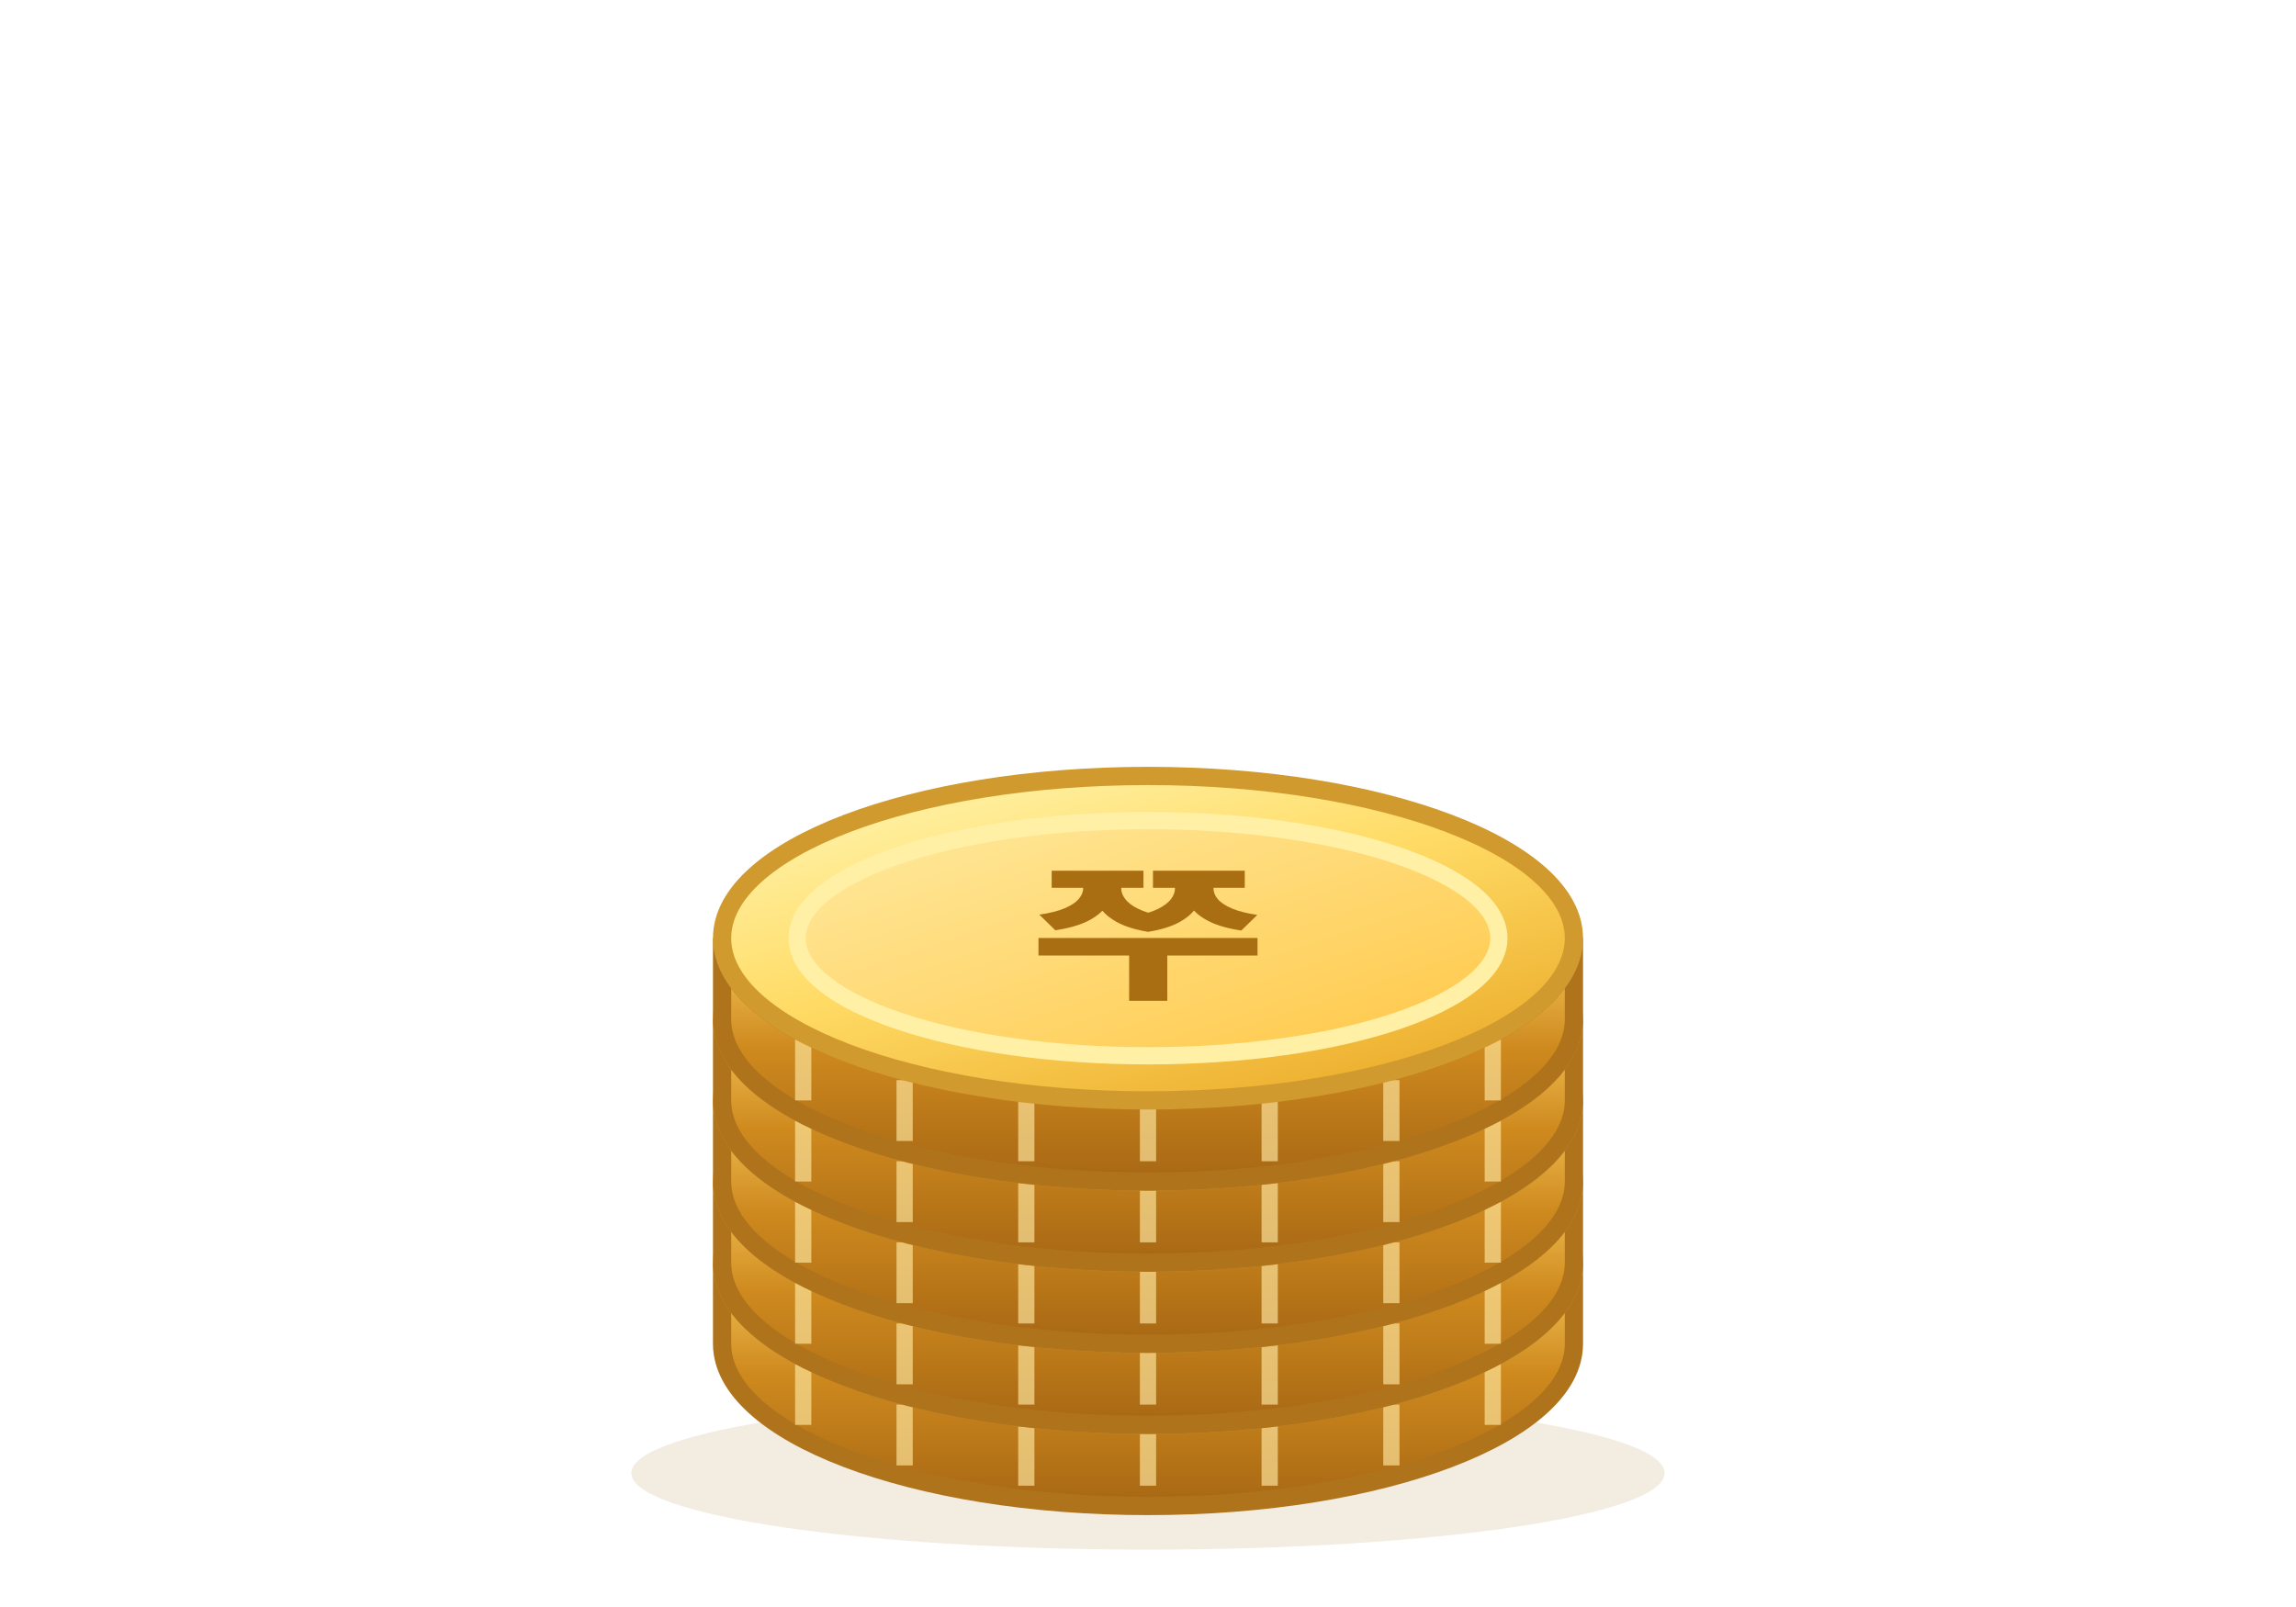
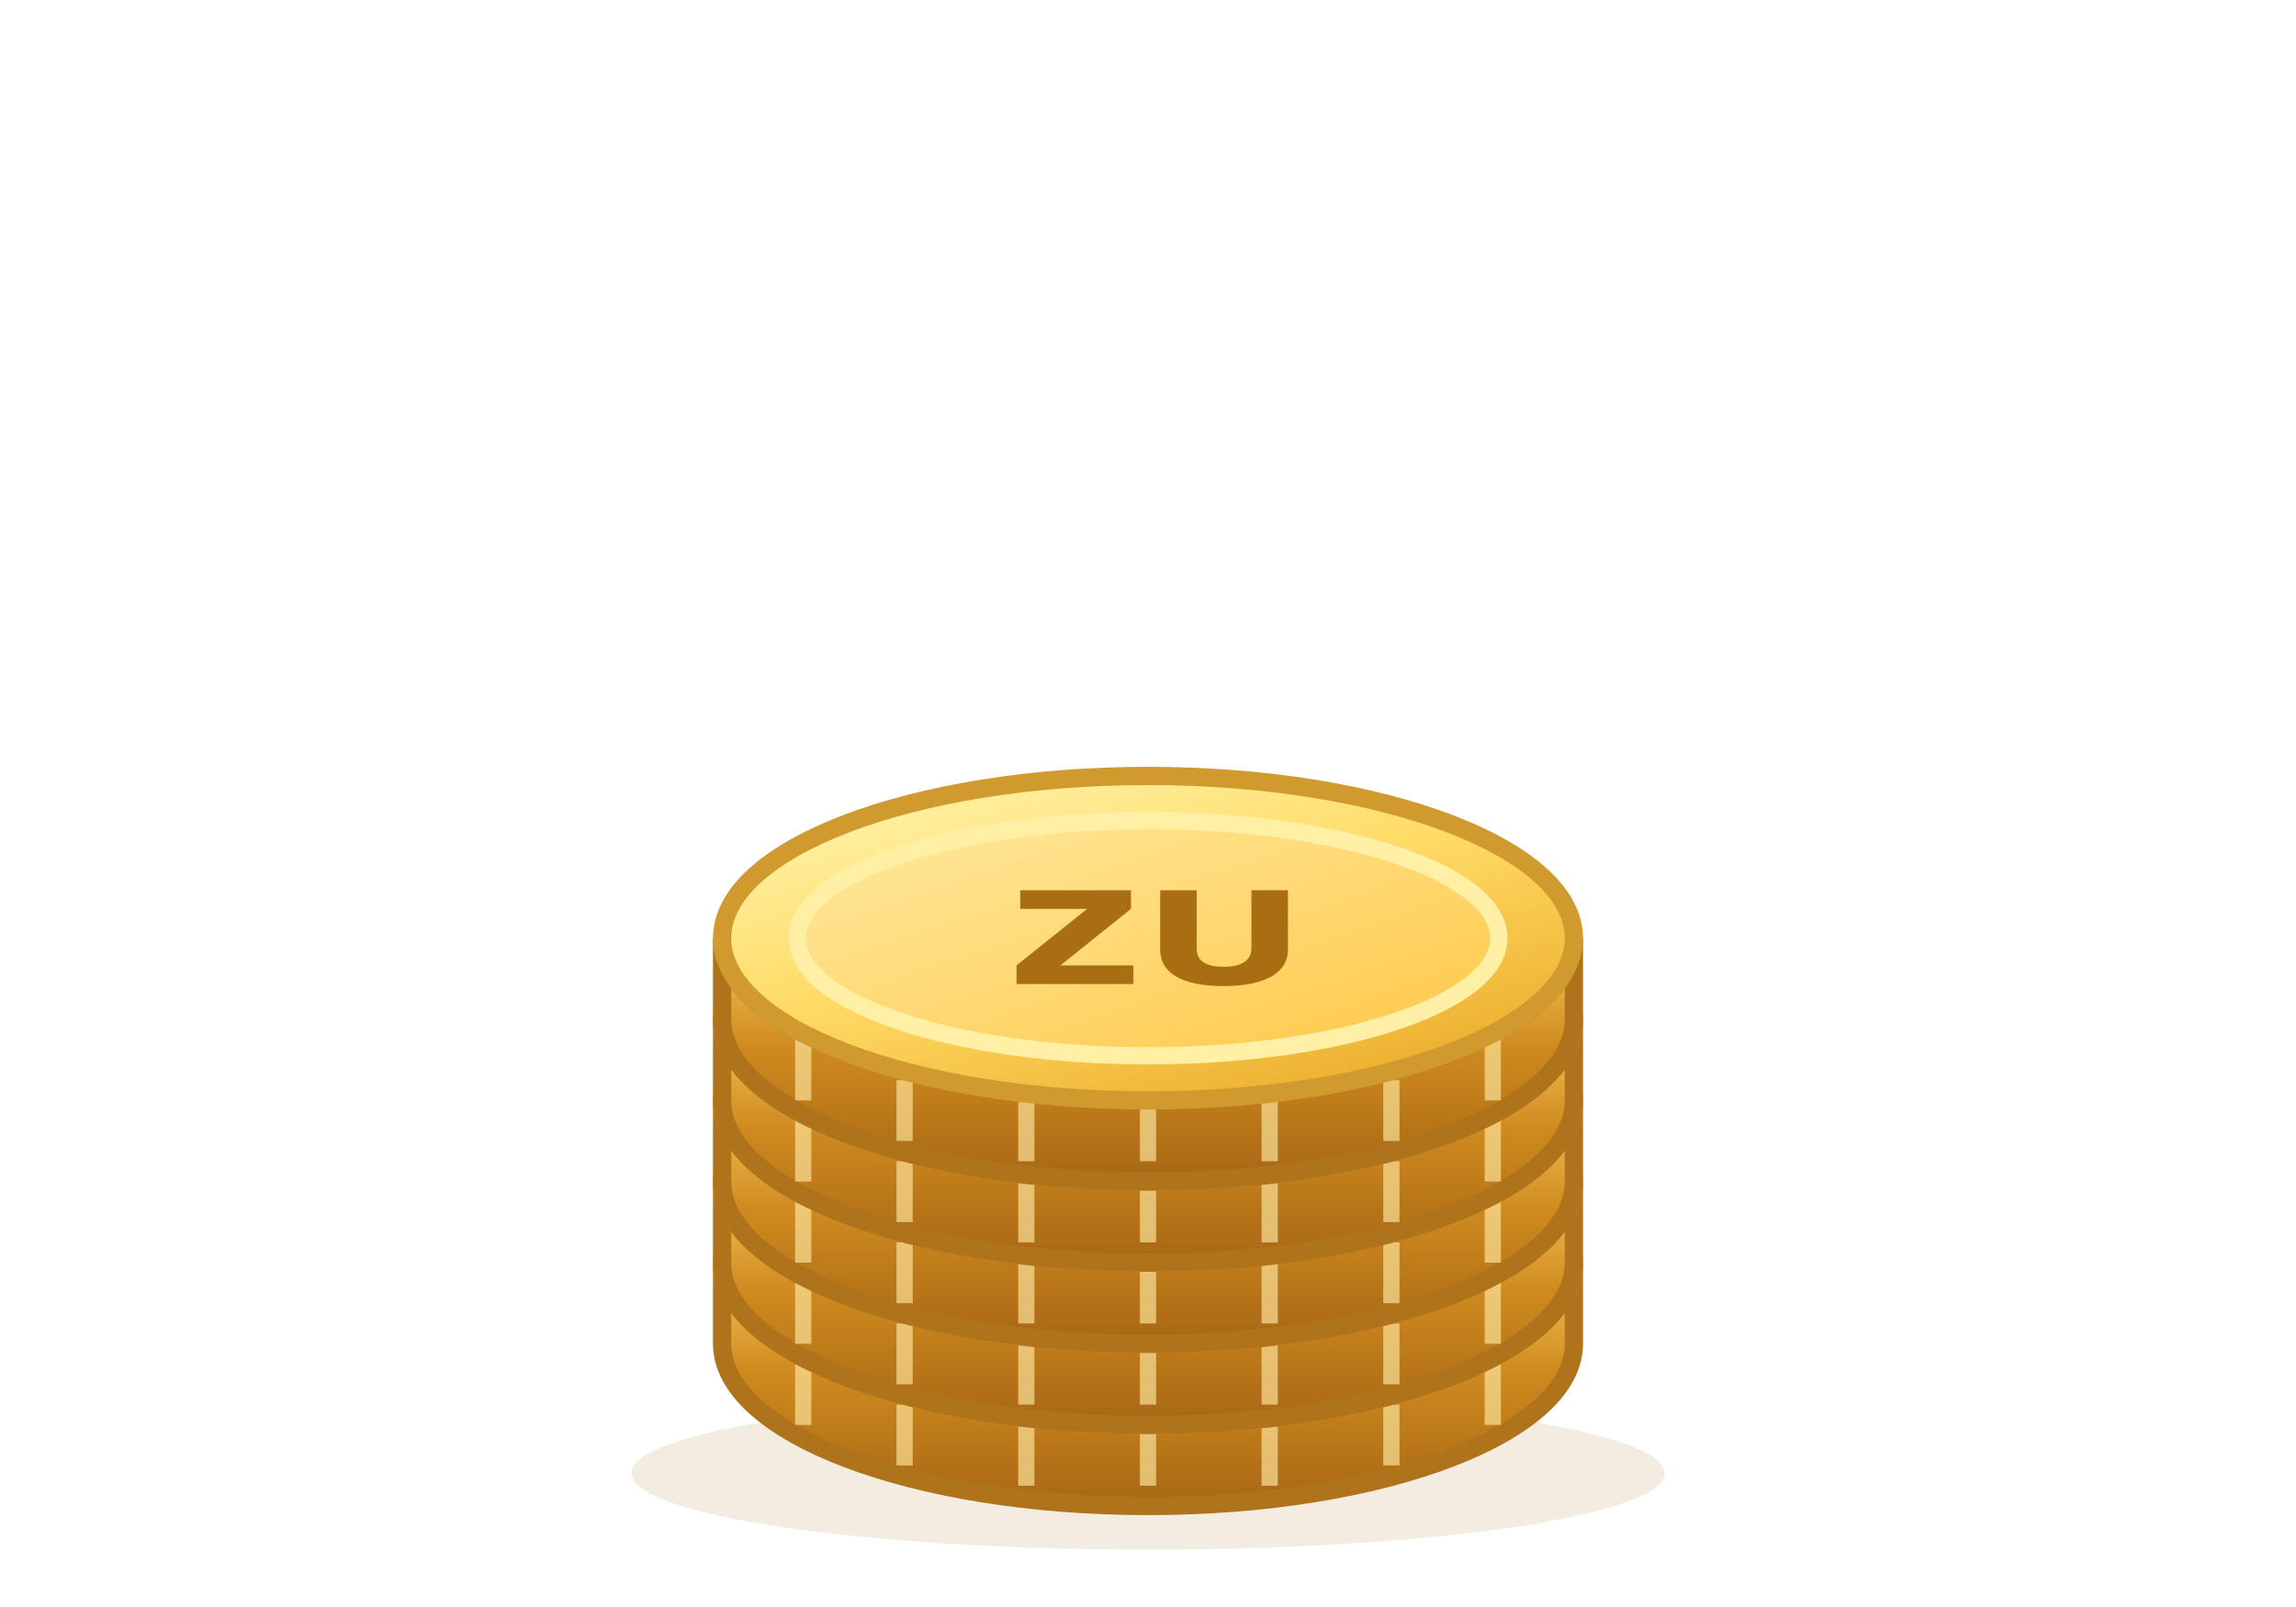
<svg xmlns="http://www.w3.org/2000/svg" width="120" height="84" viewBox="0 0 120 84" fill="none">
  <defs>
    <linearGradient id="edge" x1="0" y1="0" x2="0" y2="1">
      <stop stop-color="#f6c85c" />
      <stop offset=".45" stop-color="#cf8a1e" />
      <stop offset="1" stop-color="#a76714" />
    </linearGradient>
    <linearGradient id="gold" x1=".15" y1="0" x2=".85" y2="1">
      <stop stop-color="#fff4ad" />
      <stop offset=".45" stop-color="#ffdb65" />
      <stop offset="1" stop-color="#eaa826" />
    </linearGradient>
    <linearGradient id="face" x1="0" y1="0" x2="1" y2="1">
      <stop stop-color="#ffeaa0" />
      <stop offset="1" stop-color="#ffc746" />
    </linearGradient>
    <g id="coin">
      <circle cx="24" cy="25" r="19" fill="url(#edge)" stroke="#ac711c" stroke-width="1.2" />
      <circle cx="24" cy="22" r="19" fill="url(#gold)" stroke="#c88c24" stroke-width="1.2" />
      <g stroke="#b68120" stroke-width=".75" opacity=".5">
        <path d="M41.60 22.00l-0.85 -0.00" />
        <path d="M40.74 27.44l-0.81 -0.26" />
        <path d="M38.24 32.35l-0.69 -0.50" />
        <path d="M34.35 36.24l-0.50 -0.69" />
        <path d="M29.44 38.74l-0.26 -0.81" />
        <path d="M24.00 39.60l-0.00 -0.85" />
        <path d="M18.56 38.74l0.26 -0.81" />
        <path d="M13.65 36.24l0.50 -0.69" />
        <path d="M9.76 32.35l0.69 -0.50" />
        <path d="M7.26 27.44l0.81 -0.26" />
        <path d="M6.40 22.00l0.85 -0.00" />
        <path d="M7.26 16.56l0.81 0.26" />
        <path d="M9.76 11.65l0.69 0.50" />
        <path d="M13.65 7.76l0.50 0.69" />
        <path d="M18.56 5.26l0.26 0.81" />
        <path d="M24.00 4.40l0.00 0.85" />
        <path d="M29.44 5.26l-0.26 0.81" />
        <path d="M34.35 7.76l-0.50 0.69" />
        <path d="M38.24 11.65l-0.69 0.50" />
        <path d="M40.74 16.56l-0.81 0.26" />
      </g>
      <circle cx="24" cy="22" r="15.4" fill="url(#face)" stroke="#fff3b4" stroke-width="1.3" />
      <circle cx="24" cy="22" r="14.2" fill="none" stroke="#cc921f" stroke-width=".65" opacity=".7" />
      <g fill="#fff1ad" transform="translate(0 1)">
-         <path d="M208.589 738.22H318.47V669.8Q318.47 606.77 296.415 549.37Q274.36 491.97 226.685 449.75Q179.01 407.53 101.65 386.87L40.039 492.971Q100.939 508.851 137.659 536.391Q174.379 563.931 191.484 598.975Q208.589 634.02 208.589 669.8ZM250.97 738.22H355.401V669.8Q355.401 634.13 371.116 598.03Q386.831 561.931 420.881 532.446Q454.931 502.961 508.601 484.301L458.78 376.2Q382.31 398.75 336.415 444.75Q290.52 490.75 270.745 549.705Q250.97 608.66 250.97 669.8ZM562.159 738.22H666.7V669.8Q666.7 608.22 646.925 549.265Q627.151 490.31 581.7 444.475Q536.25 398.64 458.78 376.2L408.959 484.301Q463.63 502.851 497.179 532.171Q530.729 561.491 546.444 597.59Q562.159 633.69 562.159 669.8ZM600.87 738.22H710.641V669.8Q710.641 632.36 727.746 597.26Q744.851 562.161 782.071 534.506Q819.291 506.851 879.191 491.191L817.58 385.09Q740.22 405.53 692.545 448.255Q644.87 490.98 622.87 548.435Q600.87 605.89 600.87 669.8ZM385.819 245.509H532.631V-92.37H385.819ZM36.75 334.271H880.03V215.269H36.75ZM87.53 791.601H440.89V675.269H87.53ZM477.56 791.601H830.92V675.269H477.56Z" transform="translate(14.2156 29.4626) scale(0.021345 -0.021345)" />
+         <path d="M13.5 15.4H22.6V18.1L16.8 26.3H22.8V29H13.2V26.3L19 18.1H13.5Z M25 15.4H28V23.8C28 25.6 28.7 26.5 30.2 26.5C31.7 26.5 32.5 25.6 32.5 23.8V15.4H35.5V24C35.5 27.4 33.6 29.3 30.2 29.3C26.8 29.3 25 27.4 25 24Z" />
      </g>
      <g fill="#99620c">
-         <path d="M208.589 738.22H318.47V669.8Q318.47 606.77 296.415 549.37Q274.36 491.97 226.685 449.75Q179.01 407.53 101.65 386.87L40.039 492.971Q100.939 508.851 137.659 536.391Q174.379 563.931 191.484 598.975Q208.589 634.02 208.589 669.8ZM250.97 738.22H355.401V669.8Q355.401 634.13 371.116 598.03Q386.831 561.931 420.881 532.446Q454.931 502.961 508.601 484.301L458.78 376.2Q382.31 398.75 336.415 444.75Q290.52 490.75 270.745 549.705Q250.97 608.66 250.97 669.8ZM562.159 738.22H666.7V669.8Q666.7 608.22 646.925 549.265Q627.151 490.31 581.7 444.475Q536.25 398.64 458.78 376.2L408.959 484.301Q463.63 502.851 497.179 532.171Q530.729 561.491 546.444 597.59Q562.159 633.69 562.159 669.8ZM600.87 738.22H710.641V669.8Q710.641 632.36 727.746 597.26Q744.851 562.161 782.071 534.506Q819.291 506.851 879.191 491.191L817.58 385.09Q740.22 405.53 692.545 448.255Q644.87 490.98 622.87 548.435Q600.87 605.89 600.87 669.8ZM385.819 245.509H532.631V-92.37H385.819ZM36.75 334.271H880.03V215.269H36.75ZM87.53 791.601H440.89V675.269H87.53ZM477.56 791.601H830.92V675.269H477.56Z" transform="translate(14.2156 29.4626) scale(0.021345 -0.021345)" />
+         <path d="M13.5 15.4H22.6V18.1L16.8 26.3H22.8V29H13.2V26.3L19 18.1H13.5Z M25 15.4H28V23.8C28 25.6 28.7 26.5 30.2 26.5C31.7 26.5 32.5 25.6 32.5 23.8V15.4H35.5V24C35.5 27.4 33.6 29.3 30.2 29.3C26.8 29.3 25 27.4 25 24Z" />
      </g>
      <path d="M10 14a17 17 0 0 1 9-7" fill="none" stroke="#fff8d4" stroke-width="2" stroke-linecap="round" />
    </g>
    <g id="flat">
      <path d="M-21 0a21 8 0 0 0 42 0v4a21 8 0 0 1-42 0Z" fill="url(#edge)" stroke="#af731b" stroke-width=".9" />
      <path d="M-17 5v3m5-1v3m6-2v3m6-3v3m6-3v3m6-4v3m5-5v3" stroke="#ffe8a1" stroke-width=".8" opacity=".65" />
      <ellipse rx="21" ry="8" fill="url(#gold)" stroke="#d19a2e" stroke-width=".9" />
      <ellipse rx="17.3" ry="5.8" fill="url(#face)" stroke="#fff0a6" stroke-width=".85" />
      <g transform="translate(-14.4 -7.6) scale(.6 .34)" fill="#a96d12">
-         <path d="M208.589 738.22H318.47V669.8Q318.47 606.77 296.415 549.37Q274.36 491.97 226.685 449.75Q179.01 407.53 101.65 386.87L40.039 492.971Q100.939 508.851 137.659 536.391Q174.379 563.931 191.484 598.975Q208.589 634.02 208.589 669.8ZM250.97 738.22H355.401V669.8Q355.401 634.13 371.116 598.03Q386.831 561.931 420.881 532.446Q454.931 502.961 508.601 484.301L458.78 376.2Q382.31 398.75 336.415 444.75Q290.52 490.75 270.745 549.705Q250.97 608.66 250.97 669.8ZM562.159 738.22H666.7V669.8Q666.7 608.22 646.925 549.265Q627.151 490.31 581.7 444.475Q536.25 398.64 458.78 376.2L408.959 484.301Q463.63 502.851 497.179 532.171Q530.729 561.491 546.444 597.59Q562.159 633.69 562.159 669.8ZM600.87 738.22H710.641V669.8Q710.641 632.36 727.746 597.26Q744.851 562.161 782.071 534.506Q819.291 506.851 879.191 491.191L817.58 385.09Q740.22 405.53 692.545 448.255Q644.87 490.98 622.87 548.435Q600.87 605.89 600.87 669.8ZM385.819 245.509H532.631V-92.37H385.819ZM36.75 334.271H880.03V215.269H36.75ZM87.53 791.601H440.89V675.269H87.53ZM477.56 791.601H830.92V675.269H477.56Z" transform="translate(14.2156 29.4626) scale(0.021345 -0.021345)" />
+         <path d="M13.5 15.4H22.6V18.1L16.8 26.3H22.8V29H13.2V26.3L19 18.1H13.5Z M25 15.4H28V23.8C28 25.6 28.7 26.5 30.2 26.5C31.7 26.5 32.5 25.6 32.5 23.8V15.4H35.5V24C35.5 27.4 33.6 29.3 30.2 29.3C26.8 29.3 25 27.4 25 24Z" />
      </g>
    </g>
  </defs>
  <ellipse cx="60" cy="77" rx="27" ry="4" fill="#9c691b" opacity=".13" />
  <g transform="translate(60 66) scale(1.06)">
    <use href="#flat" y="0" />
    <use href="#flat" y="-4" />
    <use href="#flat" y="-8" />
    <use href="#flat" y="-12" />
    <use href="#flat" y="-16" />
  </g>
</svg>
